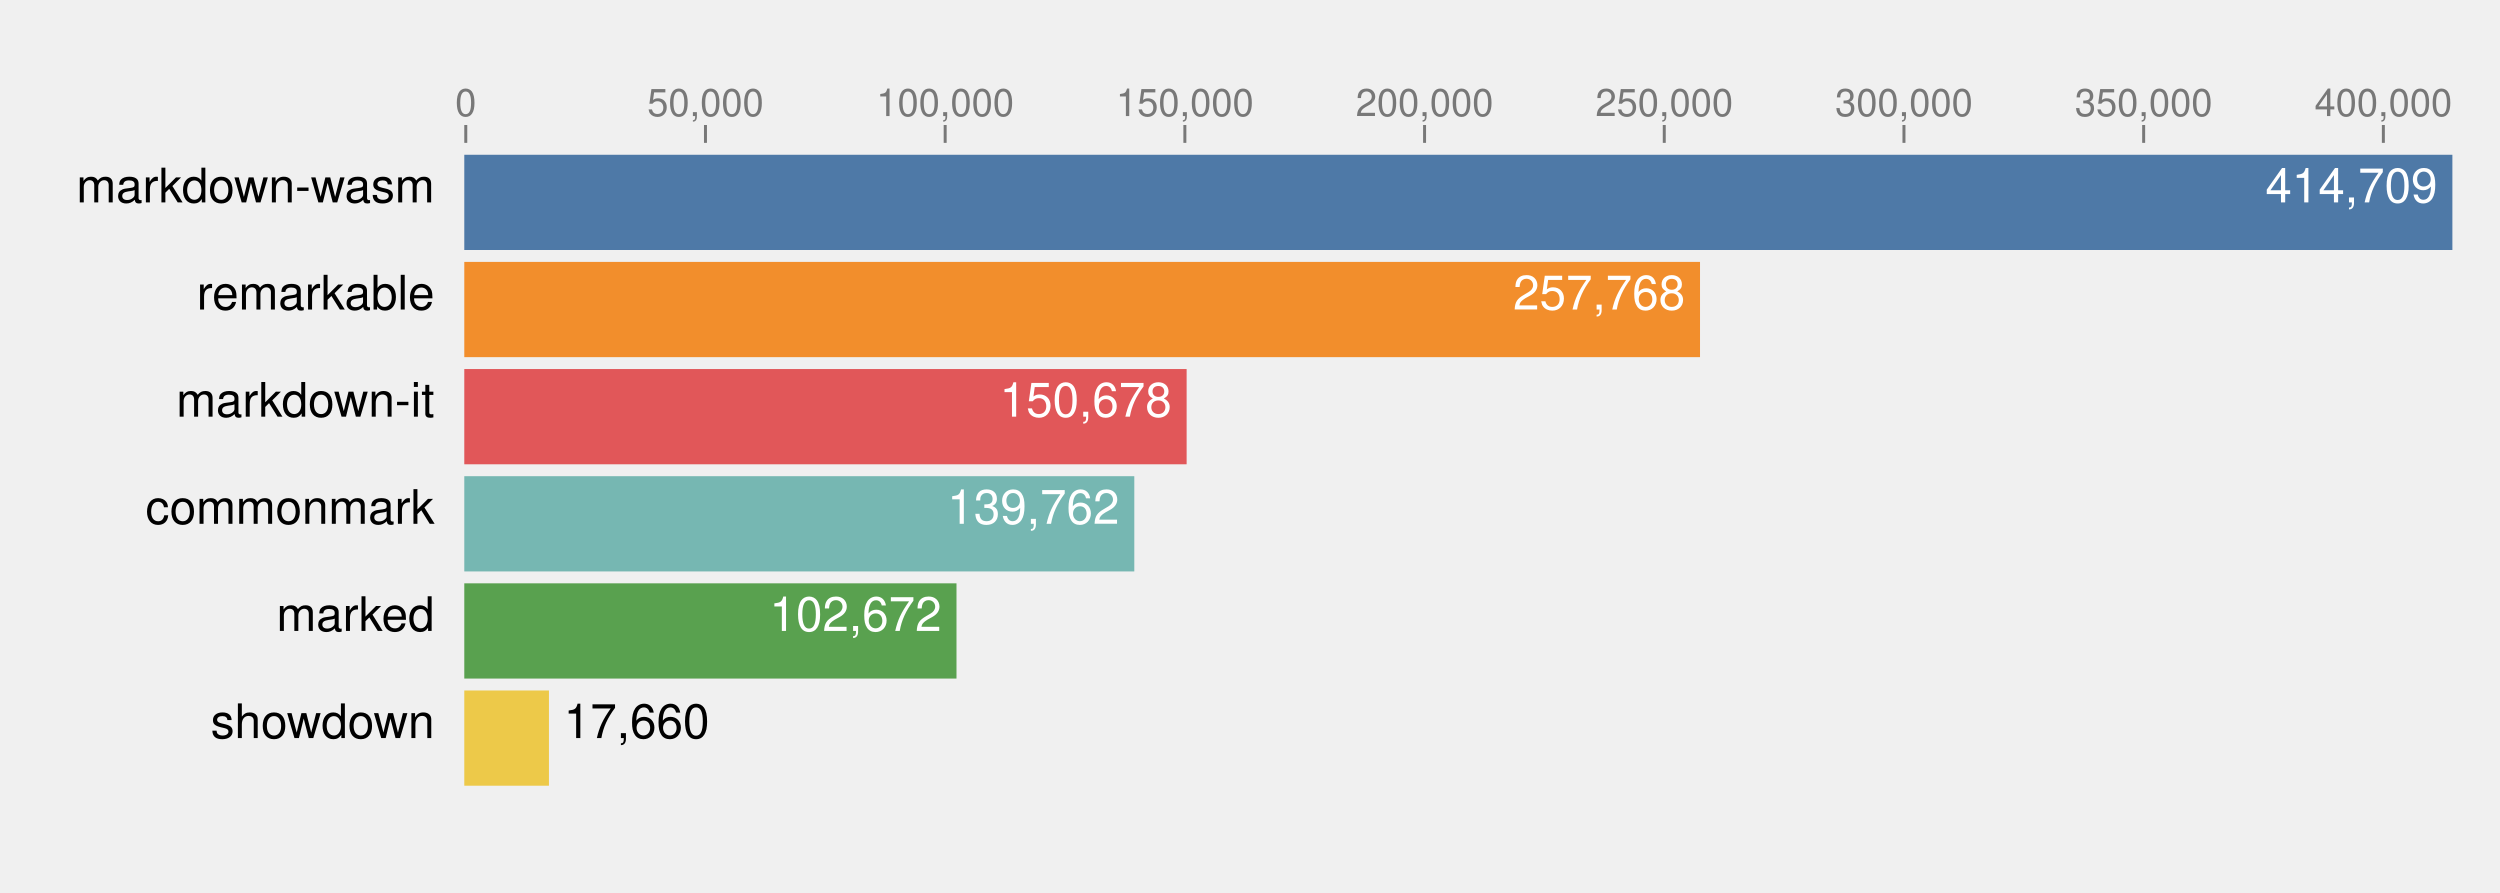
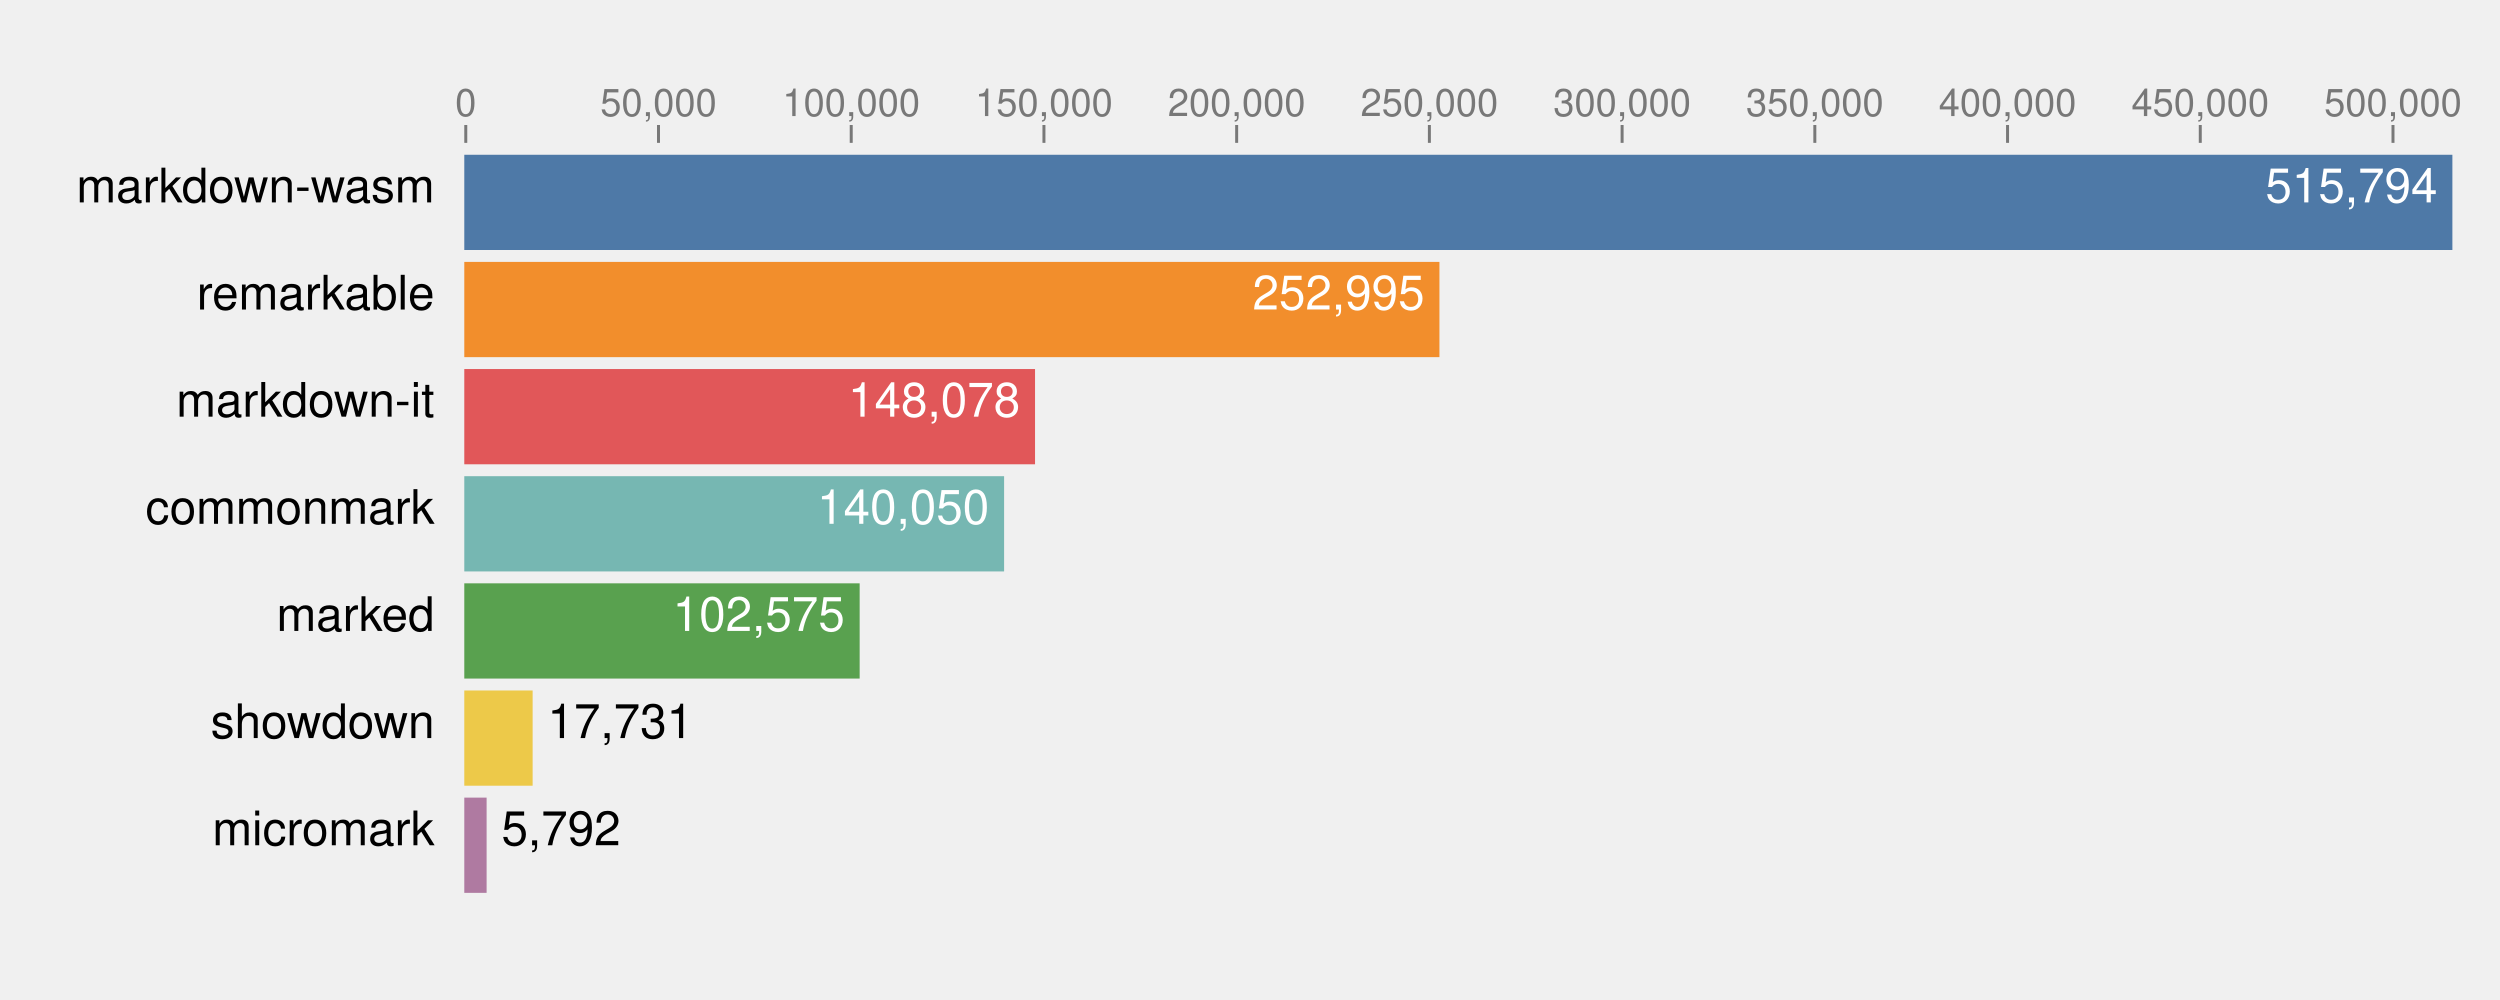
- <svg xmlns="http://www.w3.org/2000/svg" width="840" height="300" font-family="-apple-system,BlinkMacSystemFont,&quot;Segoe UI&quot;,Helvetica,Arial,sans-serif" font-size="16">
+ <svg xmlns="http://www.w3.org/2000/svg" width="840" height="336" font-family="-apple-system,BlinkMacSystemFont,&quot;Segoe UI&quot;,Helvetica,Arial,sans-serif" font-size="16">
  <g text-anchor="end" font-weight="500">
    <text alignment-baseline="central" x="156" y="68" dx="-10">markdown-wasm</text>
    <text alignment-baseline="central" x="156" y="104" dx="-10">remarkable</text>
    <text alignment-baseline="central" x="156" y="140" dx="-10">markdown-it</text>
    <text alignment-baseline="central" x="156" y="176" dx="-10">commonmark</text>
    <text alignment-baseline="central" x="156" y="212" dx="-10">marked</text>
    <text alignment-baseline="central" x="156" y="248" dx="-10">showdown</text>
+     <text alignment-baseline="central" x="156" y="284" dx="-10">micromark</text>
  </g>
  <path fill="#4e79a7" d="M156 52h668v32H156z" />
-   <path fill="#f28e2c" d="M156 88h415.205v32H156z" />
-   <path fill="#e15759" d="M156 124h242.708v32H156z" />
-   <path fill="#76b7b2" d="M156 160h225.124v32H156z" />
-   <path fill="#59a14f" d="M156 196h165.381v32H156z" />
-   <path fill="#edc949" d="M156 232h28.446v32H156z" />
+   <path fill="#f28e2c" d="M156 88h327.652v32H156z" />
+   <path fill="#e15759" d="M156 124h191.774v32H156z" />
+   <path fill="#76b7b2" d="M156 160h181.377v32H156z" />
+   <path fill="#59a14f" d="M156 196h132.843v32H156z" />
+   <path fill="#edc949" d="M156 232h22.963v32H156z" />
+   <path fill="#af7aa1" d="M156 268h7.501v32H156z" />
  <g fill="#fff" text-anchor="end" font-weight="500">
-     <text x="824" y="68" alignment-baseline="central" dx="-5">414,709</text>
-     <text x="571.205" y="104" alignment-baseline="central" dx="-5">257,768</text>
-     <text x="398.708" y="140" alignment-baseline="central" dx="-5">150,678</text>
-     <text x="381.124" y="176" alignment-baseline="central" dx="-5">139,762</text>
-     <text x="321.381" y="212" alignment-baseline="central" dx="-5">102,672</text>
-     <text x="184.446" y="248" alignment-baseline="central" dx="5" fill="#000" text-anchor="start">17,660</text>
+     <text x="824" y="68" alignment-baseline="central" dx="-5">515,794</text>
+     <text x="483.652" y="104" alignment-baseline="central" dx="-5">252,995</text>
+     <text x="347.774" y="140" alignment-baseline="central" dx="-5">148,078</text>
+     <text x="337.377" y="176" alignment-baseline="central" dx="-5">140,050</text>
+     <text x="288.843" y="212" alignment-baseline="central" dx="-5">102,575</text>
+     <text x="178.963" y="248" alignment-baseline="central" dx="5" fill="#000" text-anchor="start">17,731</text>
+     <text x="163.501" y="284" alignment-baseline="central" dx="5" fill="#000" text-anchor="start">5,792</text>
  </g>
  <g fill="none" font-size="12.8" text-anchor="middle" opacity=".5">
    <g class="tick">
      <path stroke="currentColor" d="M156.5 48v-6" />
      <text fill="currentColor" y="-9" dy="0em" transform="translate(156.5 48)">0</text>
    </g>
    <g class="tick">
-       <path stroke="currentColor" d="M237.038 48v-6" />
-       <text fill="currentColor" y="-9" dy="0em" transform="translate(237.038 48)">50,000</text>
+       <path stroke="currentColor" d="M221.255 48v-6" />
+       <text fill="currentColor" y="-9" dy="0em" transform="translate(221.255 48)">50,000</text>
    </g>
    <g class="tick">
-       <path stroke="currentColor" d="M317.577 48v-6" />
-       <text fill="currentColor" y="-9" dy="0em" transform="translate(317.577 48)">100,000</text>
+       <path stroke="currentColor" d="M286.009 48v-6" />
+       <text fill="currentColor" y="-9" dy="0em" transform="translate(286.009 48)">100,000</text>
    </g>
    <g class="tick">
-       <path stroke="currentColor" d="M398.115 48v-6" />
-       <text fill="currentColor" y="-9" dy="0em" transform="translate(398.115 48)">150,000</text>
+       <path stroke="currentColor" d="M350.764 48v-6" />
+       <text fill="currentColor" y="-9" dy="0em" transform="translate(350.764 48)">150,000</text>
    </g>
    <g class="tick">
-       <path stroke="currentColor" d="M478.654 48v-6" />
-       <text fill="currentColor" y="-9" dy="0em" transform="translate(478.654 48)">200,000</text>
+       <path stroke="currentColor" d="M415.518 48v-6" />
+       <text fill="currentColor" y="-9" dy="0em" transform="translate(415.518 48)">200,000</text>
    </g>
    <g class="tick">
-       <path stroke="currentColor" d="M559.192 48v-6" />
-       <text fill="currentColor" y="-9" dy="0em" transform="translate(559.192 48)">250,000</text>
+       <path stroke="currentColor" d="M480.273 48v-6" />
+       <text fill="currentColor" y="-9" dy="0em" transform="translate(480.273 48)">250,000</text>
    </g>
    <g class="tick">
-       <path stroke="currentColor" d="M639.731 48v-6" />
-       <text fill="currentColor" y="-9" dy="0em" transform="translate(639.731 48)">300,000</text>
+       <path stroke="currentColor" d="M545.027 48v-6" />
+       <text fill="currentColor" y="-9" dy="0em" transform="translate(545.027 48)">300,000</text>
    </g>
    <g class="tick">
-       <path stroke="currentColor" d="M720.27 48v-6" />
-       <text fill="currentColor" y="-9" dy="0em" transform="translate(720.27 48)">350,000</text>
+       <path stroke="currentColor" d="M609.782 48v-6" />
+       <text fill="currentColor" y="-9" dy="0em" transform="translate(609.782 48)">350,000</text>
    </g>
    <g class="tick">
-       <path stroke="currentColor" d="M800.808 48v-6" />
-       <text fill="currentColor" y="-9" dy="0em" transform="translate(800.808 48)">400,000</text>
+       <path stroke="currentColor" d="M674.536 48v-6" />
+       <text fill="currentColor" y="-9" dy="0em" transform="translate(674.536 48)">400,000</text>
+     </g>
+     <g class="tick">
+       <path stroke="currentColor" d="M739.29 48v-6" />
+       <text fill="currentColor" y="-9" dy="0em" transform="translate(739.29 48)">450,000</text>
+     </g>
+     <g class="tick">
+       <path stroke="currentColor" d="M804.045 48v-6" />
+       <text fill="currentColor" y="-9" dy="0em" transform="translate(804.045 48)">500,000</text>
    </g>
  </g>
</svg>
